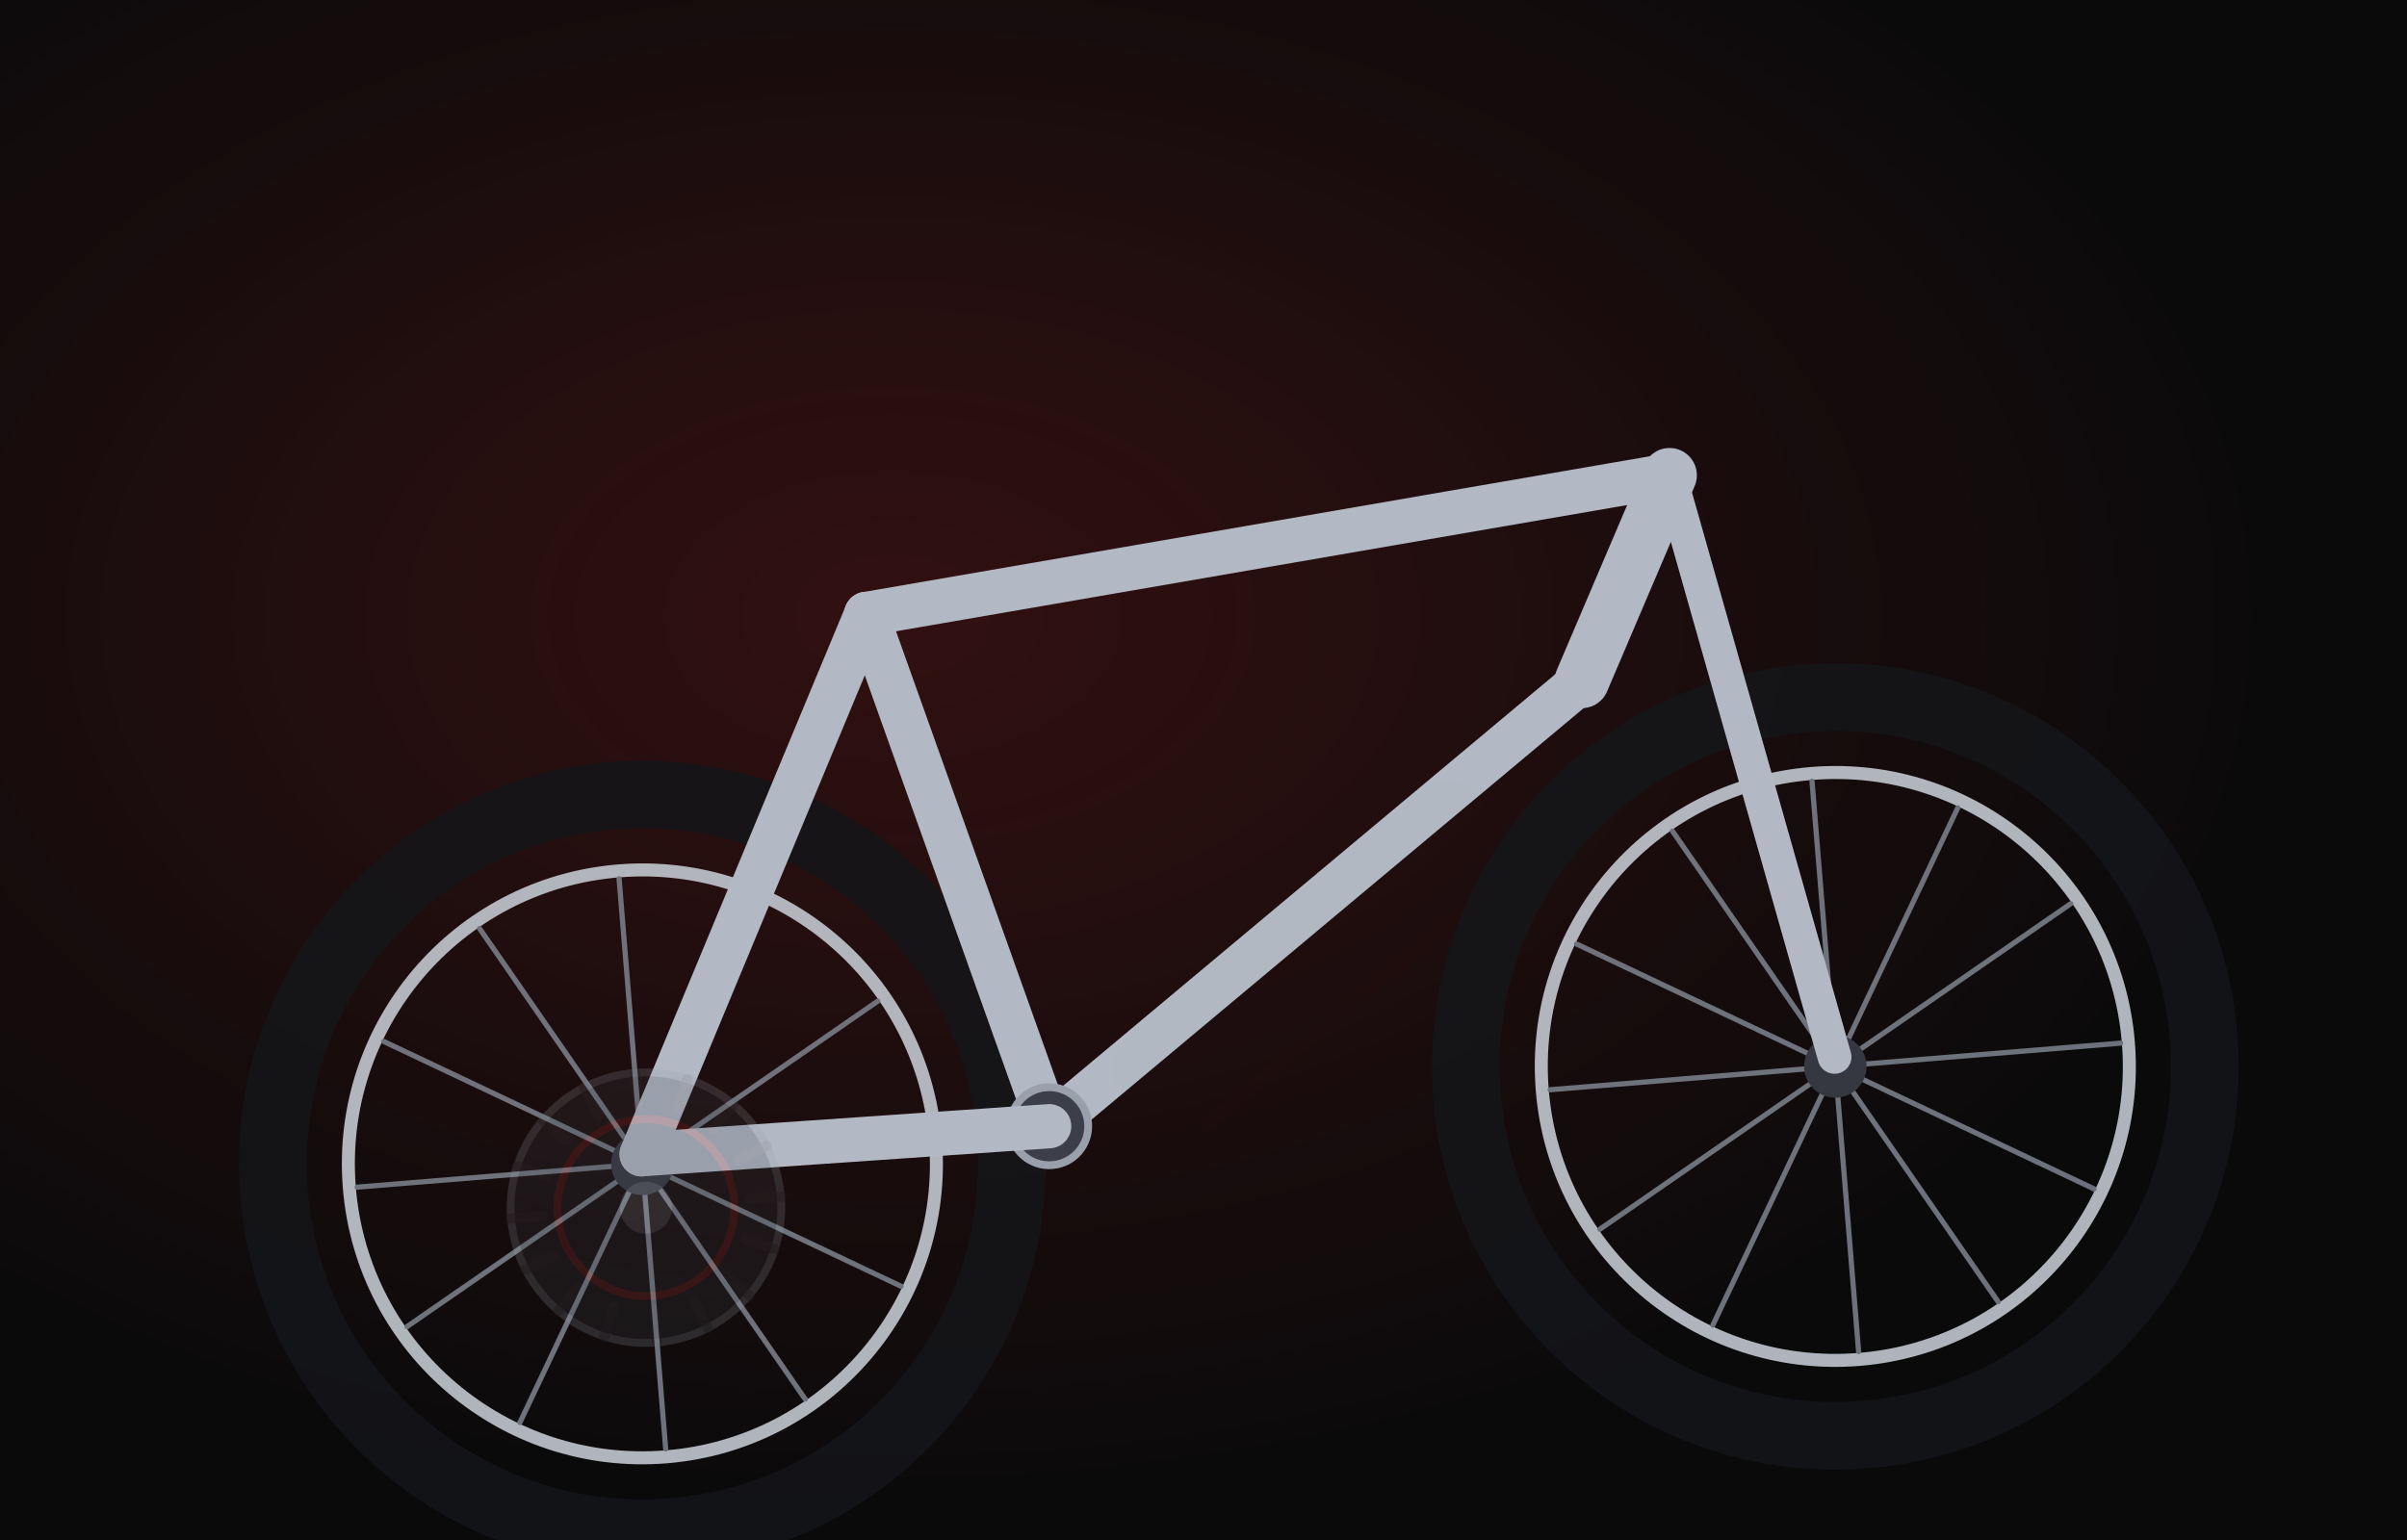
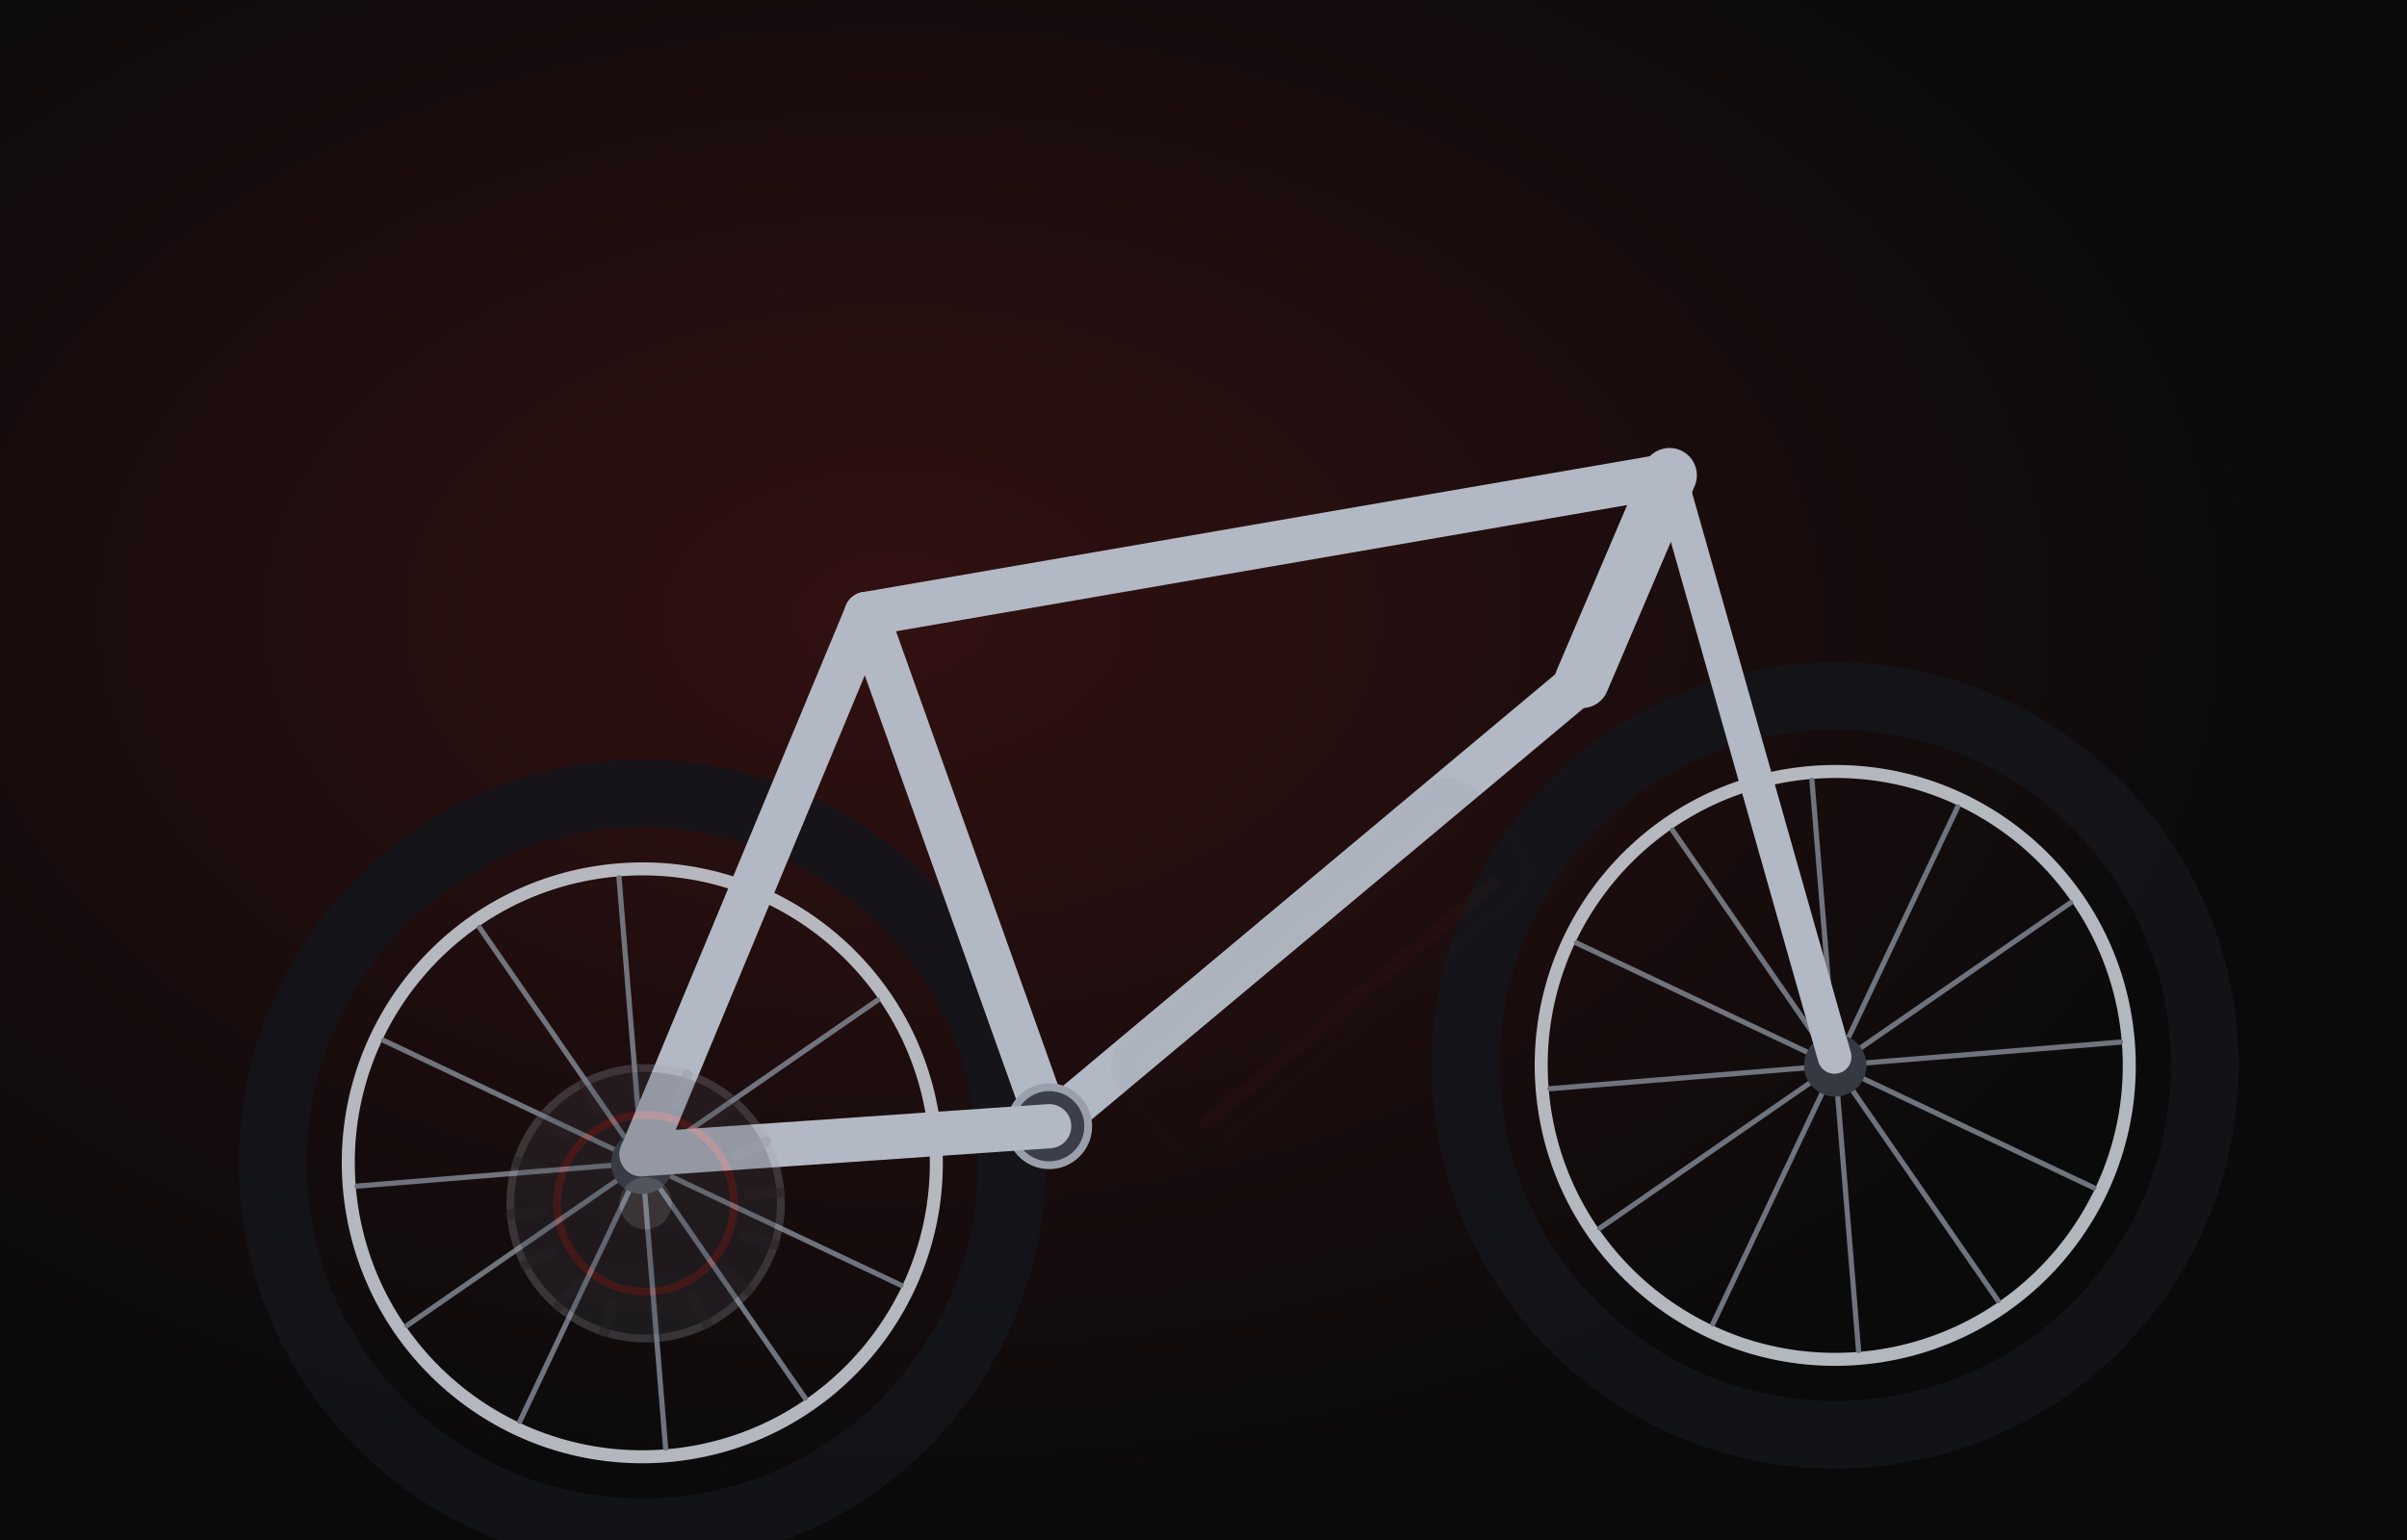
<svg xmlns="http://www.w3.org/2000/svg" viewBox="0 0 1000 640" width="1000" height="640">
  <defs>
    <radialGradient id="glow" cx="37.2%" cy="40%" r="58%">
      <stop offset="0%" stop-color="#d42a28" stop-opacity="0.20" />
      <stop offset="100%" stop-color="#d42a28" stop-opacity="0" />
    </radialGradient>
    <linearGradient id="sweep" x1="0" y1="0" x2="1" y2="0">
      <stop offset="0%" stop-color="#ffffff" stop-opacity="0" />
      <stop offset="50%" stop-color="#ffffff" stop-opacity="0.10" />
      <stop offset="55%" stop-color="#d42a28" stop-opacity="0.25" />
      <stop offset="100%" stop-color="#d42a28" stop-opacity="0" />
    </linearGradient>
  </defs>
  <rect width="1000" height="640" fill="#0a0a0b" />
  <rect width="1000" height="640" fill="url(#glow)" />
  <g transform="translate(500 350) rotate(-4.67) scale(1.081) translate(-500 -350)">
-     <g opacity="0.541" transform="translate(0 11.9)" />
-     <g opacity="0.857" transform="translate(0 3.7)">
+     <g opacity="0.591" transform="translate(0 10.6)" />
+     <g opacity="0.875" transform="translate(0 3.3)">
      <circle cx="275" cy="452" r="142" fill="none" stroke="#141519" stroke-width="26" />
      <circle cx="275" cy="452" r="113" fill="none" stroke="#cbd0d8" stroke-width="5" />
      <line x1="275" y1="452" x2="385" y2="452" stroke="#7d828d" stroke-width="2" stroke-linecap="round" />
      <line x1="275" y1="452" x2="370.263" y2="507" stroke="#7d828d" stroke-width="2" stroke-linecap="round" />
      <line x1="275" y1="452" x2="330" y2="547.263" stroke="#7d828d" stroke-width="2" stroke-linecap="round" />
      <line x1="275" y1="452" x2="275" y2="562" stroke="#7d828d" stroke-width="2" stroke-linecap="round" />
      <line x1="275" y1="452" x2="220" y2="547.263" stroke="#7d828d" stroke-width="2" stroke-linecap="round" />
      <line x1="275" y1="452" x2="179.737" y2="507" stroke="#7d828d" stroke-width="2" stroke-linecap="round" />
      <line x1="275" y1="452" x2="165" y2="452" stroke="#7d828d" stroke-width="2" stroke-linecap="round" />
      <line x1="275" y1="452" x2="179.737" y2="397" stroke="#7d828d" stroke-width="2" stroke-linecap="round" />
      <line x1="275" y1="452" x2="220" y2="356.737" stroke="#7d828d" stroke-width="2" stroke-linecap="round" />
      <line x1="275" y1="452" x2="275" y2="342" stroke="#7d828d" stroke-width="2" stroke-linecap="round" />
      <line x1="275" y1="452" x2="330" y2="356.737" stroke="#7d828d" stroke-width="2" stroke-linecap="round" />
      <line x1="275" y1="452" x2="370.263" y2="397" stroke="#7d828d" stroke-width="2" stroke-linecap="round" />
      <circle cx="275" cy="452" r="12" fill="#3c3f49" />
      <circle cx="735" cy="452" r="142" fill="none" stroke="#141519" stroke-width="26" />
      <circle cx="735" cy="452" r="113" fill="none" stroke="#cbd0d8" stroke-width="5" />
      <line x1="735" y1="452" x2="845" y2="452" stroke="#7d828d" stroke-width="2" stroke-linecap="round" />
      <line x1="735" y1="452" x2="830.263" y2="507" stroke="#7d828d" stroke-width="2" stroke-linecap="round" />
      <line x1="735" y1="452" x2="790" y2="547.263" stroke="#7d828d" stroke-width="2" stroke-linecap="round" />
      <line x1="735" y1="452" x2="735" y2="562" stroke="#7d828d" stroke-width="2" stroke-linecap="round" />
      <line x1="735" y1="452" x2="680" y2="547.263" stroke="#7d828d" stroke-width="2" stroke-linecap="round" />
      <line x1="735" y1="452" x2="639.737" y2="507" stroke="#7d828d" stroke-width="2" stroke-linecap="round" />
      <line x1="735" y1="452" x2="625" y2="452" stroke="#7d828d" stroke-width="2" stroke-linecap="round" />
      <line x1="735" y1="452" x2="639.737" y2="397" stroke="#7d828d" stroke-width="2" stroke-linecap="round" />
      <line x1="735" y1="452" x2="680" y2="356.737" stroke="#7d828d" stroke-width="2" stroke-linecap="round" />
      <line x1="735" y1="452" x2="735" y2="342" stroke="#7d828d" stroke-width="2" stroke-linecap="round" />
      <line x1="735" y1="452" x2="790" y2="356.737" stroke="#7d828d" stroke-width="2" stroke-linecap="round" />
      <line x1="735" y1="452" x2="830.263" y2="397" stroke="#7d828d" stroke-width="2" stroke-linecap="round" />
      <circle cx="735" cy="452" r="12" fill="#3c3f49" />
    </g>
    <g opacity="0.000" transform="translate(0 26.0)">
      <circle cx="275" cy="452" r="150" fill="none" stroke="#0b0c0f" stroke-width="26" stroke-dasharray="20 14" />
      <circle cx="735" cy="452" r="150" fill="none" stroke="#0b0c0f" stroke-width="26" stroke-dasharray="20 14" />
    </g>
    <g opacity="1.000" transform="translate(0 0.0)">
      <line x1="432" y1="454" x2="650" y2="300" stroke="#b3b9c4" stroke-width="17" stroke-linecap="round" />
      <line x1="378" y1="252" x2="690" y2="224" stroke="#b3b9c4" stroke-width="17" stroke-linecap="round" />
      <line x1="432" y1="454" x2="378" y2="252" stroke="#b3b9c4" stroke-width="17" stroke-linecap="round" />
      <line x1="650" y1="300" x2="690" y2="224" stroke="#b3b9c4" stroke-width="21" stroke-linecap="round" />
      <line x1="690" y1="224" x2="735" y2="452" stroke="#b3b9c4" stroke-width="13" stroke-linecap="round" />
      <circle cx="432" cy="454" r="15" fill="#3c3f49" stroke="#9aa0ab" stroke-width="3" />
      <line x1="432" y1="454" x2="275" y2="452" stroke="#b3b9c4" stroke-width="17" stroke-linecap="round" />
      <line x1="275" y1="452" x2="378" y2="252" stroke="#b3b9c4" stroke-width="17" stroke-linecap="round" />
    </g>
    <g opacity="0.000" transform="translate(0 26.0)">
      <line x1="378" y1="252" x2="372" y2="208" stroke="#9aa0ab" stroke-width="9" stroke-linecap="round" />
      <rect x="334" y="192" width="86" height="16" rx="8" fill="#3c3f49" />
    </g>
    <g opacity="0.000" transform="translate(0 26.0)">
      <circle cx="735" cy="452" r="62" fill="none" stroke="#9aa0ab" stroke-width="4" />
      <circle cx="735" cy="452" r="56" fill="none" stroke="#6b6f79" stroke-width="1.5" />
      <circle cx="785" cy="452" r="3" fill="#0b0c0f" />
      <circle cx="775.451" cy="481.389" r="3" fill="#0b0c0f" />
      <circle cx="750.451" cy="499.553" r="3" fill="#0b0c0f" />
      <circle cx="719.549" cy="499.553" r="3" fill="#0b0c0f" />
      <circle cx="694.549" cy="481.389" r="3" fill="#0b0c0f" />
      <circle cx="685" cy="452" r="3" fill="#0b0c0f" />
      <circle cx="694.549" cy="422.611" r="3" fill="#0b0c0f" />
      <circle cx="719.549" cy="404.447" r="3" fill="#0b0c0f" />
      <circle cx="750.451" cy="404.447" r="3" fill="#0b0c0f" />
      <circle cx="775.451" cy="422.611" r="3" fill="#0b0c0f" />
      <circle cx="275" cy="452" r="62" fill="none" stroke="#9aa0ab" stroke-width="4" />
      <circle cx="275" cy="452" r="56" fill="none" stroke="#6b6f79" stroke-width="1.5" />
      <circle cx="325" cy="452" r="3" fill="#0b0c0f" />
      <circle cx="315.451" cy="481.389" r="3" fill="#0b0c0f" />
      <circle cx="290.451" cy="499.553" r="3" fill="#0b0c0f" />
      <circle cx="259.549" cy="499.553" r="3" fill="#0b0c0f" />
      <circle cx="234.549" cy="481.389" r="3" fill="#0b0c0f" />
      <circle cx="225" cy="452" r="3" fill="#0b0c0f" />
      <circle cx="234.549" cy="422.611" r="3" fill="#0b0c0f" />
      <circle cx="259.549" cy="404.447" r="3" fill="#0b0c0f" />
      <circle cx="290.451" cy="404.447" r="3" fill="#0b0c0f" />
      <circle cx="315.451" cy="422.611" r="3" fill="#0b0c0f" />
    </g>
-     <g opacity="0.009" transform="translate(0 25.8)">
+     <g opacity="0.042" transform="translate(0 24.9)">
      <g transform="translate(541 377) rotate(-35.23823)">
        <rect x="-88" y="-27" width="176" height="54" rx="14" fill="#22242c" stroke="#2d303a" stroke-width="3" />
        <rect x="-80" y="-19" width="160" height="12" rx="6" fill="#2d303a" />
        <rect x="-74" y="15" width="148" height="5" rx="2.5" fill="#e23a34" opacity="0.85" />
      </g>
    </g>
-     <g opacity="0.206" transform="translate(0 20.6)">
+     <g opacity="0.271" transform="translate(0 18.9)">
      <circle cx="275" cy="452" r="52" fill="#3c3f49" stroke="#9aa0ab" stroke-width="3" />
      <line x1="315" y1="452" x2="327" y2="452" stroke="#54586180" stroke-width="4" stroke-linecap="round" />
      <line x1="311.955" y1="467.307" x2="323.042" y2="471.9" stroke="#54586180" stroke-width="4" stroke-linecap="round" />
      <line x1="303.284" y1="480.284" x2="311.77" y2="488.77" stroke="#54586180" stroke-width="4" stroke-linecap="round" />
      <line x1="290.307" y1="488.955" x2="294.9" y2="500.042" stroke="#54586180" stroke-width="4" stroke-linecap="round" />
      <line x1="275" y1="492" x2="275" y2="504" stroke="#54586180" stroke-width="4" stroke-linecap="round" />
      <line x1="259.693" y1="488.955" x2="255.1" y2="500.042" stroke="#54586180" stroke-width="4" stroke-linecap="round" />
      <line x1="246.716" y1="480.284" x2="238.23" y2="488.77" stroke="#54586180" stroke-width="4" stroke-linecap="round" />
      <line x1="238.045" y1="467.307" x2="226.958" y2="471.9" stroke="#54586180" stroke-width="4" stroke-linecap="round" />
      <line x1="235" y1="452" x2="223" y2="452" stroke="#54586180" stroke-width="4" stroke-linecap="round" />
      <line x1="238.045" y1="436.693" x2="226.958" y2="432.1" stroke="#54586180" stroke-width="4" stroke-linecap="round" />
      <line x1="246.716" y1="423.716" x2="238.23" y2="415.23" stroke="#54586180" stroke-width="4" stroke-linecap="round" />
      <line x1="259.693" y1="415.045" x2="255.1" y2="403.958" stroke="#54586180" stroke-width="4" stroke-linecap="round" />
      <line x1="275" y1="412" x2="275" y2="400" stroke="#54586180" stroke-width="4" stroke-linecap="round" />
      <line x1="290.307" y1="415.045" x2="294.9" y2="403.958" stroke="#54586180" stroke-width="4" stroke-linecap="round" />
      <line x1="303.284" y1="423.716" x2="311.77" y2="415.23" stroke="#54586180" stroke-width="4" stroke-linecap="round" />
      <line x1="311.955" y1="436.693" x2="323.042" y2="432.1" stroke="#54586180" stroke-width="4" stroke-linecap="round" />
      <circle cx="275" cy="452" r="34" fill="none" stroke="#e23a34" stroke-width="3" opacity="0.8" />
      <circle cx="275" cy="452" r="10" fill="#9aa0ab" />
+     </g>
+     <g opacity="0.000" transform="translate(0 26.0)">
+       <line x1="432" y1="454" x2="424" y2="508" stroke="#9aa0ab" stroke-width="8" stroke-linecap="round" />
+       <rect x="404" y="506" width="36" height="11" rx="3" fill="#3c3f49" />
    </g>
    <g opacity="0.000" transform="translate(0 26.0)">
      <rect x="723" y="370" width="22" height="28" rx="5" fill="#3c3f49" stroke="#9aa0ab" stroke-width="2" />
      <rect x="263" y="370" width="22" height="28" rx="5" fill="#3c3f49" stroke="#9aa0ab" stroke-width="2" />
    </g>
    <g opacity="0.000" transform="translate(0 26.0)">
      <line x1="432" y1="454" x2="650" y2="300" stroke="#1c1d22" stroke-width="10" stroke-linecap="round" />
      <line x1="378" y1="252" x2="690" y2="224" stroke="#1c1d22" stroke-width="10" stroke-linecap="round" />
      <path d="M398 248 L660 222 L660 242 L398 272 Z" fill="#1c1d22" opacity="0.9" />
    </g>
    <g opacity="0.000" transform="translate(0 26.0)" />
    <g opacity="0.000" transform="translate(0 26.0)" />
    <g opacity="0.000" transform="translate(0 26.0)">
      <line x1="690" y1="224" x2="696" y2="170" stroke="#9aa0ab" stroke-width="10" stroke-linecap="round" />
      <line x1="650" y1="170" x2="748" y2="160" stroke="#3c3f49" stroke-width="13" stroke-linecap="round" />
      <line x1="650" y1="170" x2="628" y2="176" stroke="#141519" stroke-width="16" stroke-linecap="round" />
      <rect x="686" y="138" width="48" height="26" rx="6" fill="#0d0e12" stroke="#9aa0ab" stroke-width="2" />
    </g>
  </g>
  <g transform="translate(-131 0) skewX(-12)">
    <rect x="-90" y="-100" width="180" height="840" fill="url(#sweep)" />
  </g>
</svg>
